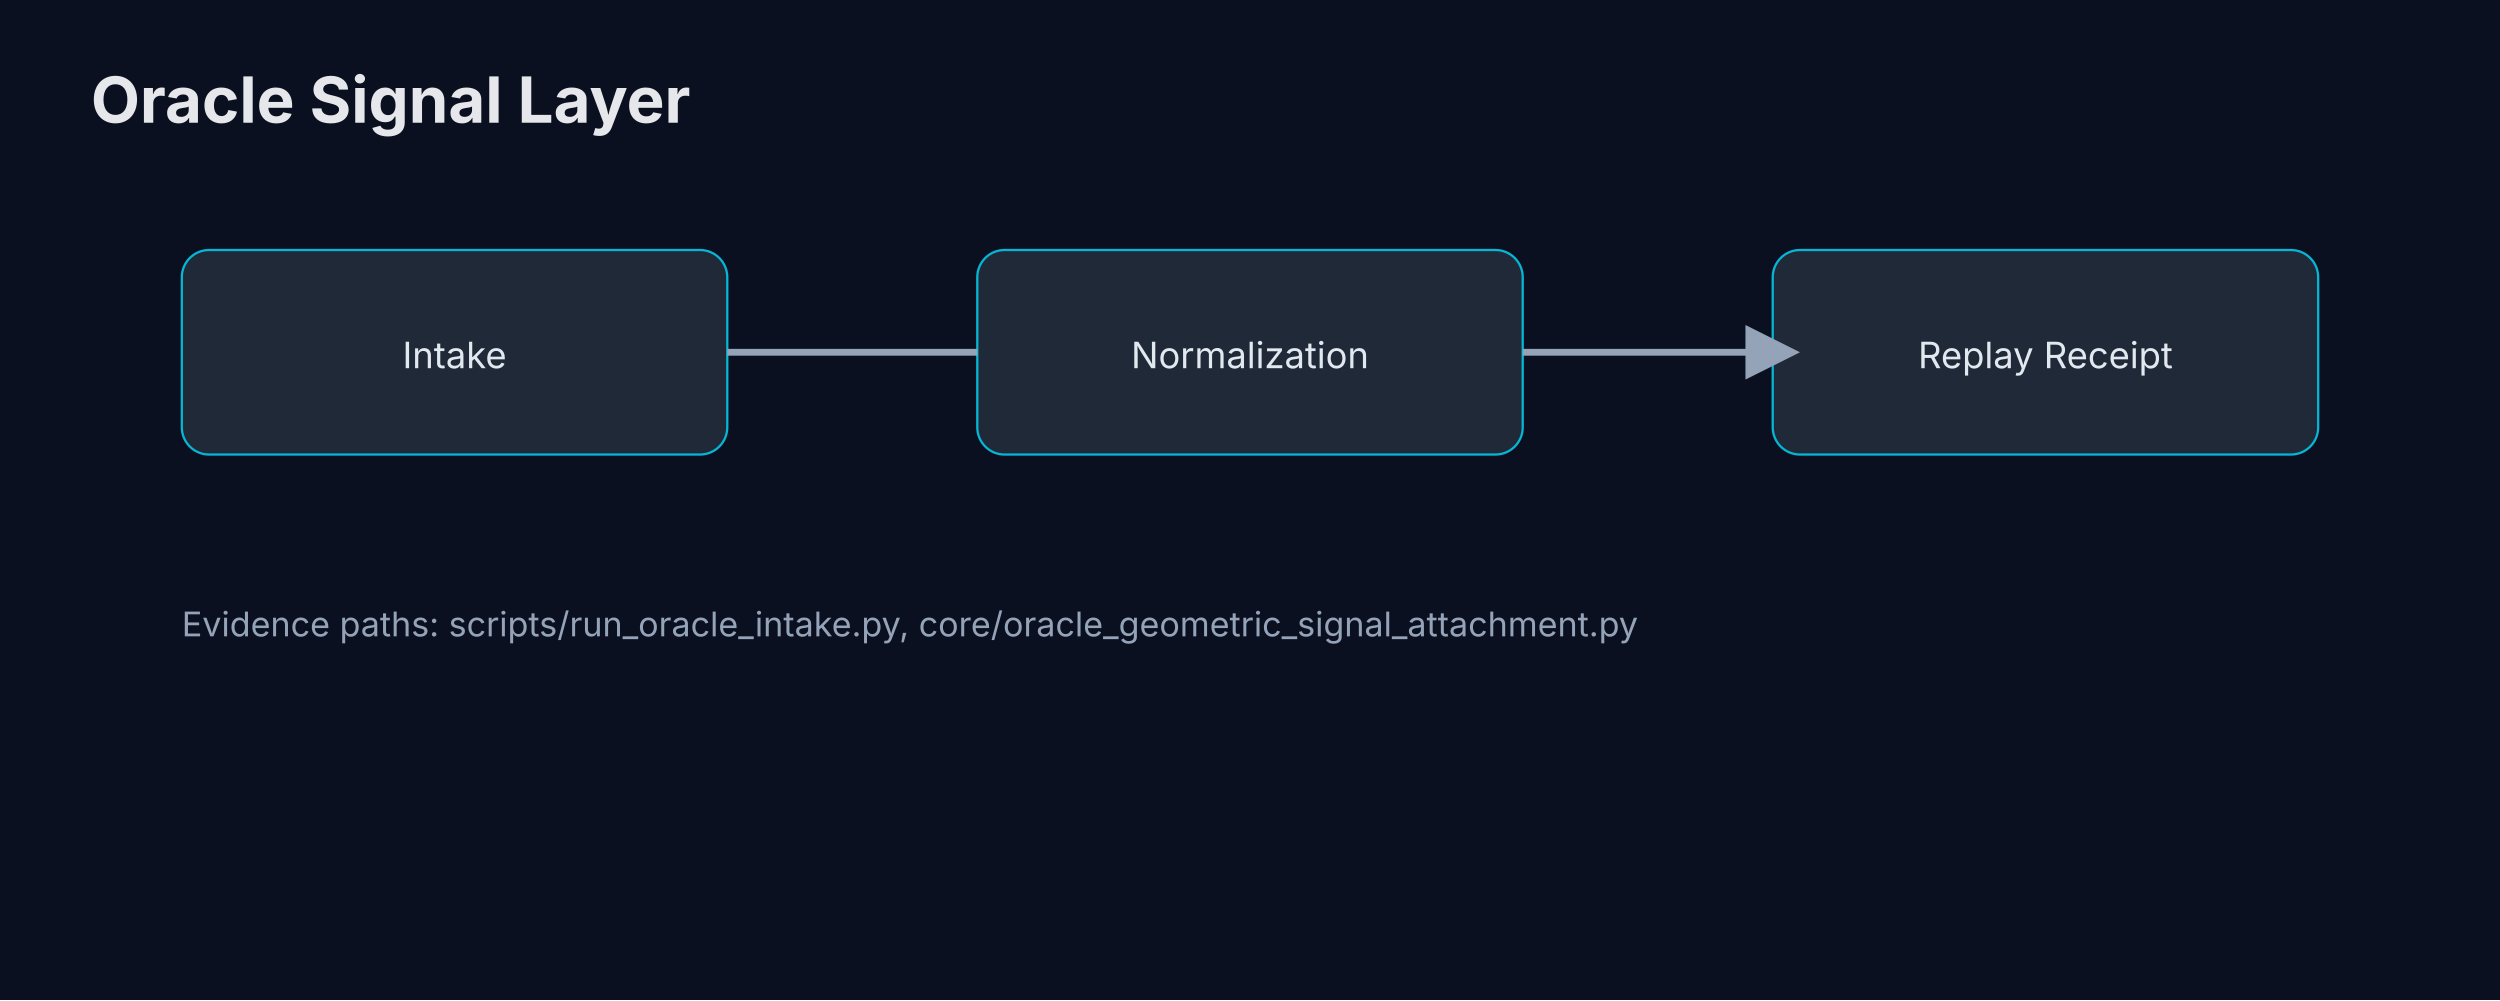
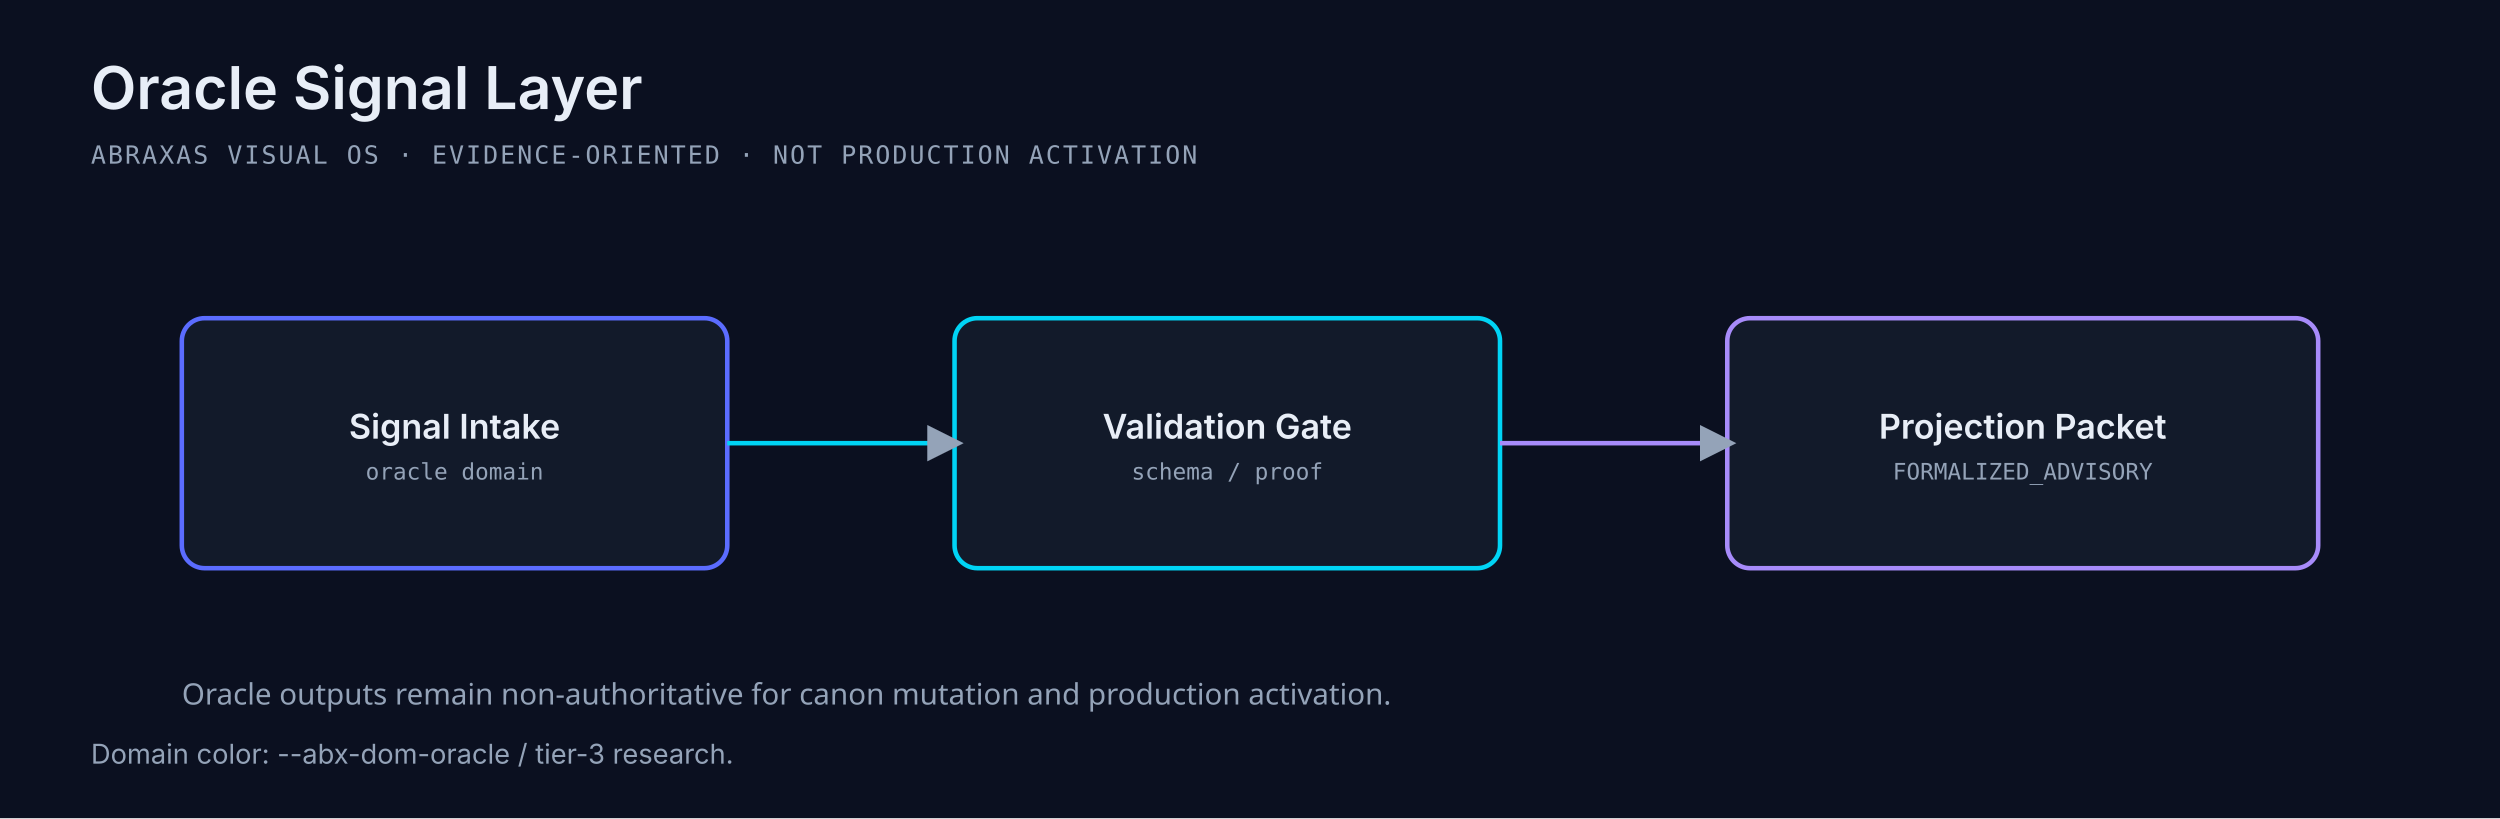
- <svg xmlns="http://www.w3.org/2000/svg" width="1100" height="440" viewBox="0 0 1100 440">
-   <rect width="1100" height="440" fill="#0B1020" />
-   <text x="40" y="54" fill="#E5E7EB" font-family="Inter,Segoe UI,Arial" font-size="28" font-weight="700">Oracle Signal Layer</text>
-   <rect x="80" y="110" width="240" height="90" rx="12" fill="#1F2937" stroke="#06B6D4" />
-   <rect x="430" y="110" width="240" height="90" rx="12" fill="#1F2937" stroke="#06B6D4" />
-   <rect x="780" y="110" width="240" height="90" rx="12" fill="#1F2937" stroke="#06B6D4" />
-   <text x="200" y="162" fill="#E2E8F0" text-anchor="middle" font-family="Inter" font-size="16">Intake</text>
-   <text x="550" y="162" fill="#E2E8F0" text-anchor="middle" font-family="Inter" font-size="16">Normalization</text>
-   <text x="900" y="162" fill="#E2E8F0" text-anchor="middle" font-family="Inter" font-size="16">Replay Receipt</text>
-   <path d="M320 155 L430 155 M670 155 L780 155" stroke="#94A3B8" stroke-width="3" marker-end="url(#a)" fill="none" />
-   <text x="80" y="280" fill="#94A3B8" font-family="Inter" font-size="15">Evidence paths: scripts/run_oracle_intake.py, core/oracle_geometric_signal_attachment.py</text>
+ <svg xmlns="http://www.w3.org/2000/svg" width="1100" height="360" viewBox="0 0 1100 360" role="img" aria-label="Oracle Signal Layer">
+   <rect width="1100" height="360" fill="#0B1020" />
  <defs>
-     <marker id="a" markerWidth="8" markerHeight="8" refX="4" refY="4" orient="auto">
+     <marker id="arrow" markerWidth="8" markerHeight="8" refX="6" refY="4" orient="auto">
      <path d="M0,0 L8,4 L0,8 Z" fill="#94A3B8" />
    </marker>
  </defs>
+   <text x="40" y="48" fill="#E8EEF7" font-family="IBM Plex Sans, Inter, system-ui, sans-serif" font-size="26" font-weight="600">Oracle Signal Layer</text>
+   <text x="40" y="72" fill="#94A3B8" font-family="IBM Plex Mono, monospace" font-size="11" letter-spacing="0.08em">ABRAXAS VISUAL OS · EVIDENCE-ORIENTED · NOT PRODUCTION ACTIVATION</text>
+   <rect x="80" y="140" width="240" height="110" rx="10" fill="#121A2A" stroke="#5B6CFF" stroke-width="2" />
+   <text x="200.0" y="193.0" fill="#E8EEF7" text-anchor="middle" font-family="IBM Plex Sans, Inter, system-ui, sans-serif" font-size="15" font-weight="600">Signal Intake</text>
+   <text x="200.0" y="211.0" fill="#94A3B8" text-anchor="middle" font-family="IBM Plex Mono, monospace" font-size="10">oracle domain</text>
+   <rect x="420" y="140" width="240" height="110" rx="10" fill="#121A2A" stroke="#00D4F5" stroke-width="2" />
+   <text x="540.0" y="193.0" fill="#E8EEF7" text-anchor="middle" font-family="IBM Plex Sans, Inter, system-ui, sans-serif" font-size="15" font-weight="600">Validation Gate</text>
+   <text x="540.0" y="211.0" fill="#94A3B8" text-anchor="middle" font-family="IBM Plex Mono, monospace" font-size="10">schema / proof</text>
+   <rect x="760" y="140" width="260" height="110" rx="10" fill="#121A2A" stroke="#A78BFA" stroke-width="2" />
+   <text x="890.0" y="193.0" fill="#E8EEF7" text-anchor="middle" font-family="IBM Plex Sans, Inter, system-ui, sans-serif" font-size="15" font-weight="600">Projection Packet</text>
+   <text x="890.0" y="211.0" fill="#94A3B8" text-anchor="middle" font-family="IBM Plex Mono, monospace" font-size="10">FORMALIZED_ADVISORY</text>
+   <line x1="320" y1="195" x2="420" y2="195" stroke="#00D4F5" stroke-width="2" marker-end="url(#arrow)" />
+   <line x1="660" y1="195" x2="760" y2="195" stroke="#A78BFA" stroke-width="2" marker-end="url(#arrow)" />
+   <text x="80" y="310" fill="#94A3B8" font-family="IBM Plex Sans, system-ui, sans-serif" font-size="13">Oracle outputs remain non-authoritative for canon mutation and production activation.</text>
+   <text x="40" y="336" fill="#94A3B8" font-family="IBM Plex Sans, Inter, system-ui, sans-serif" font-size="12">Domain color: --abx-dom-oracle / tier-3 research.</text>
</svg>
